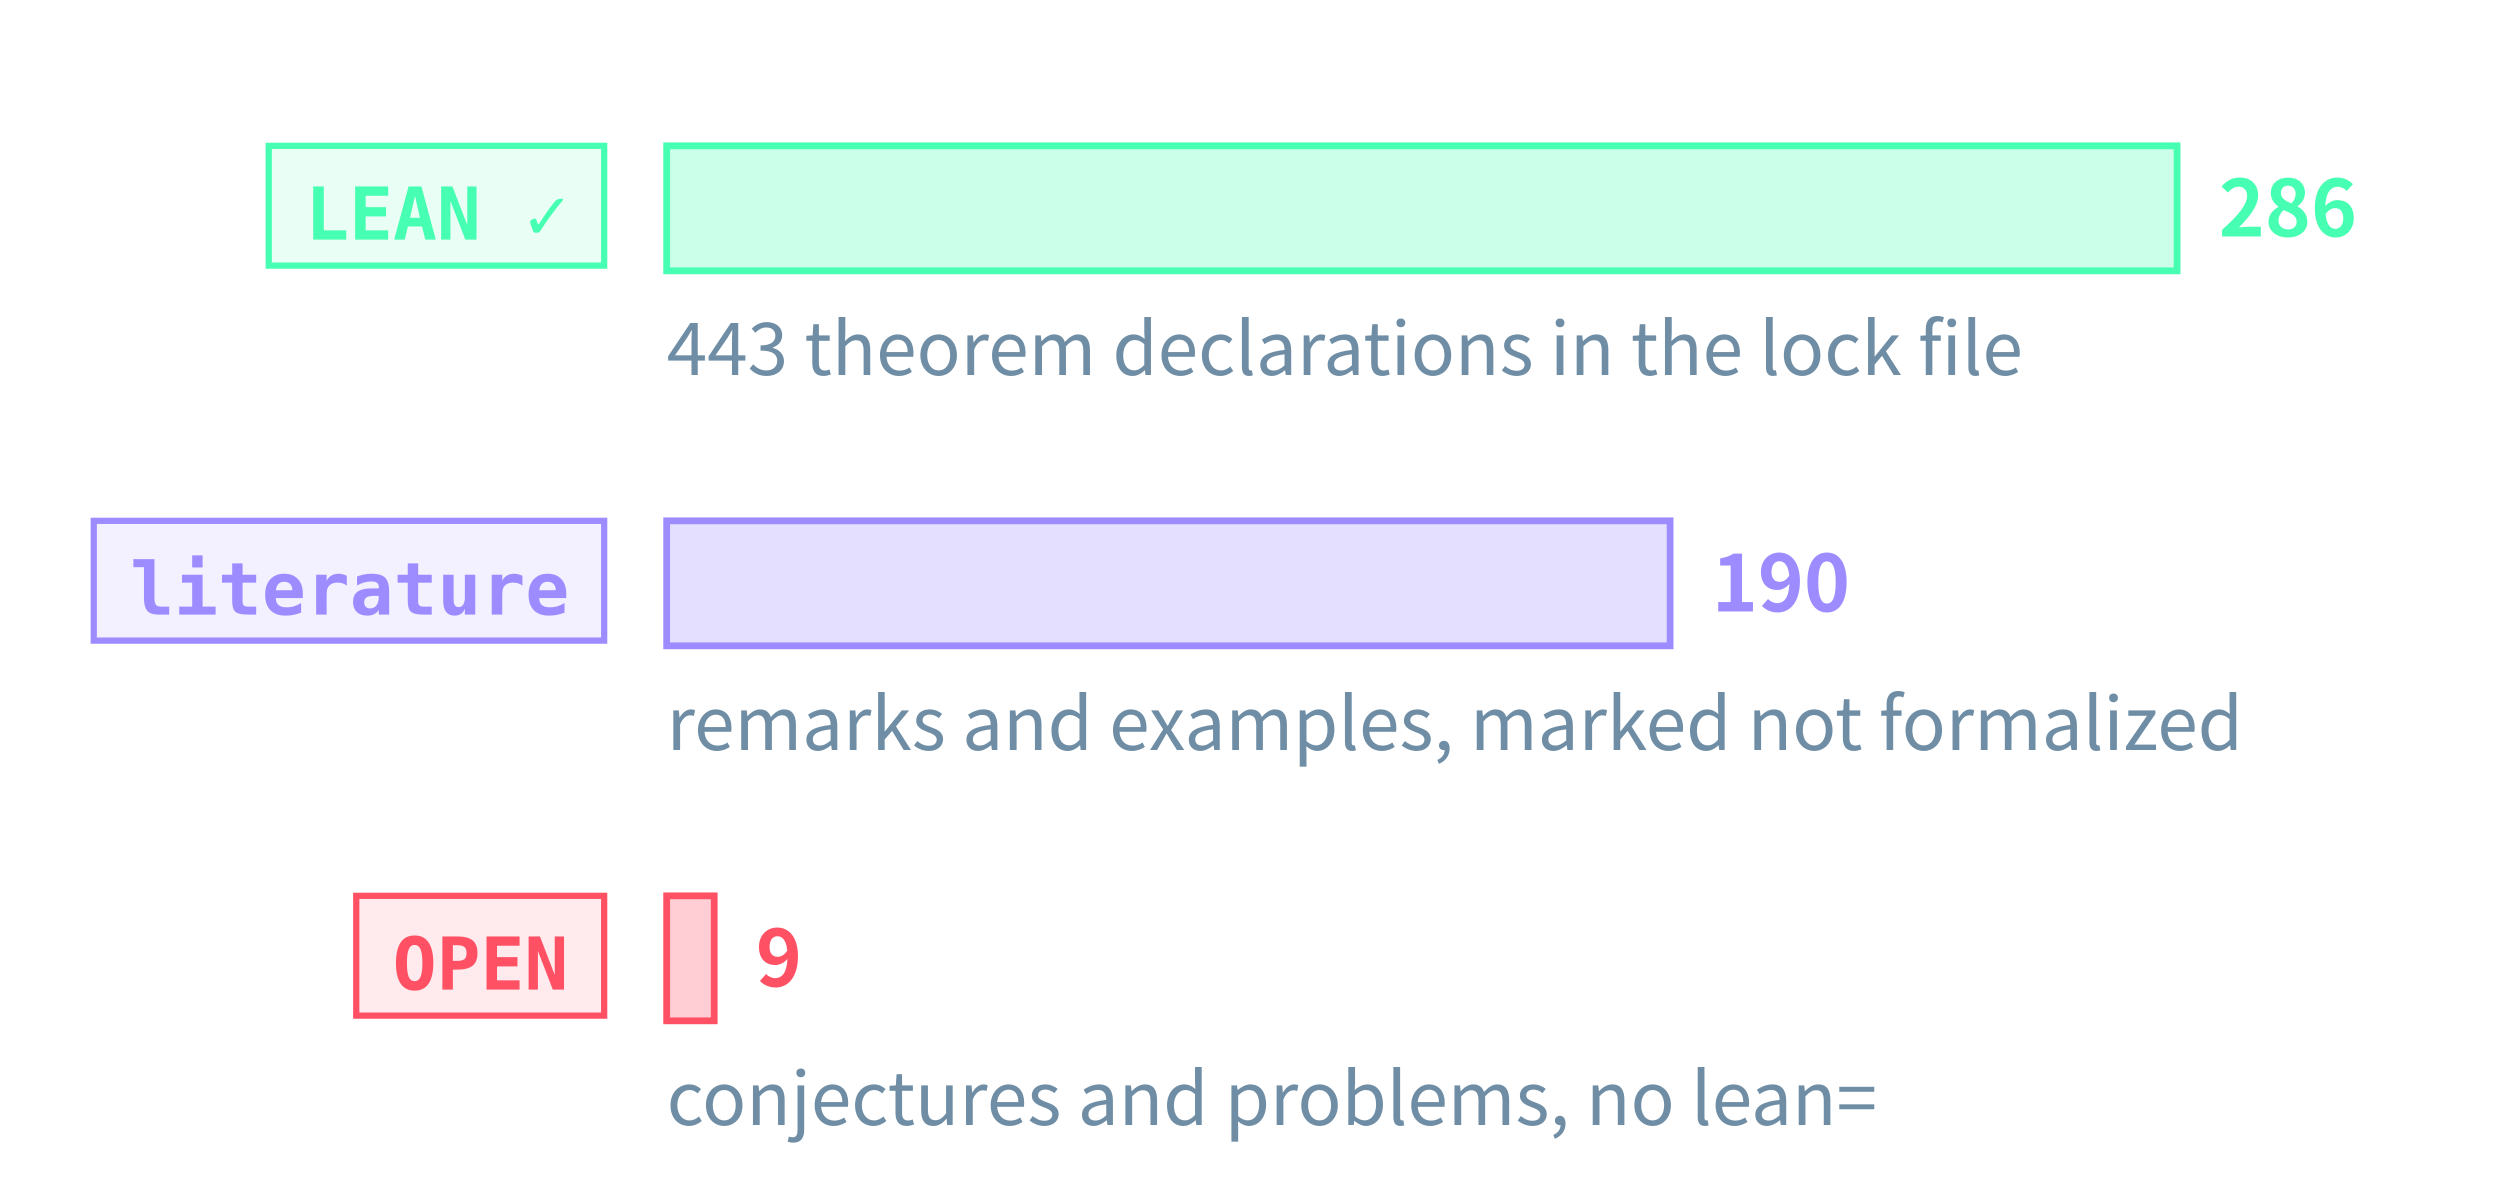
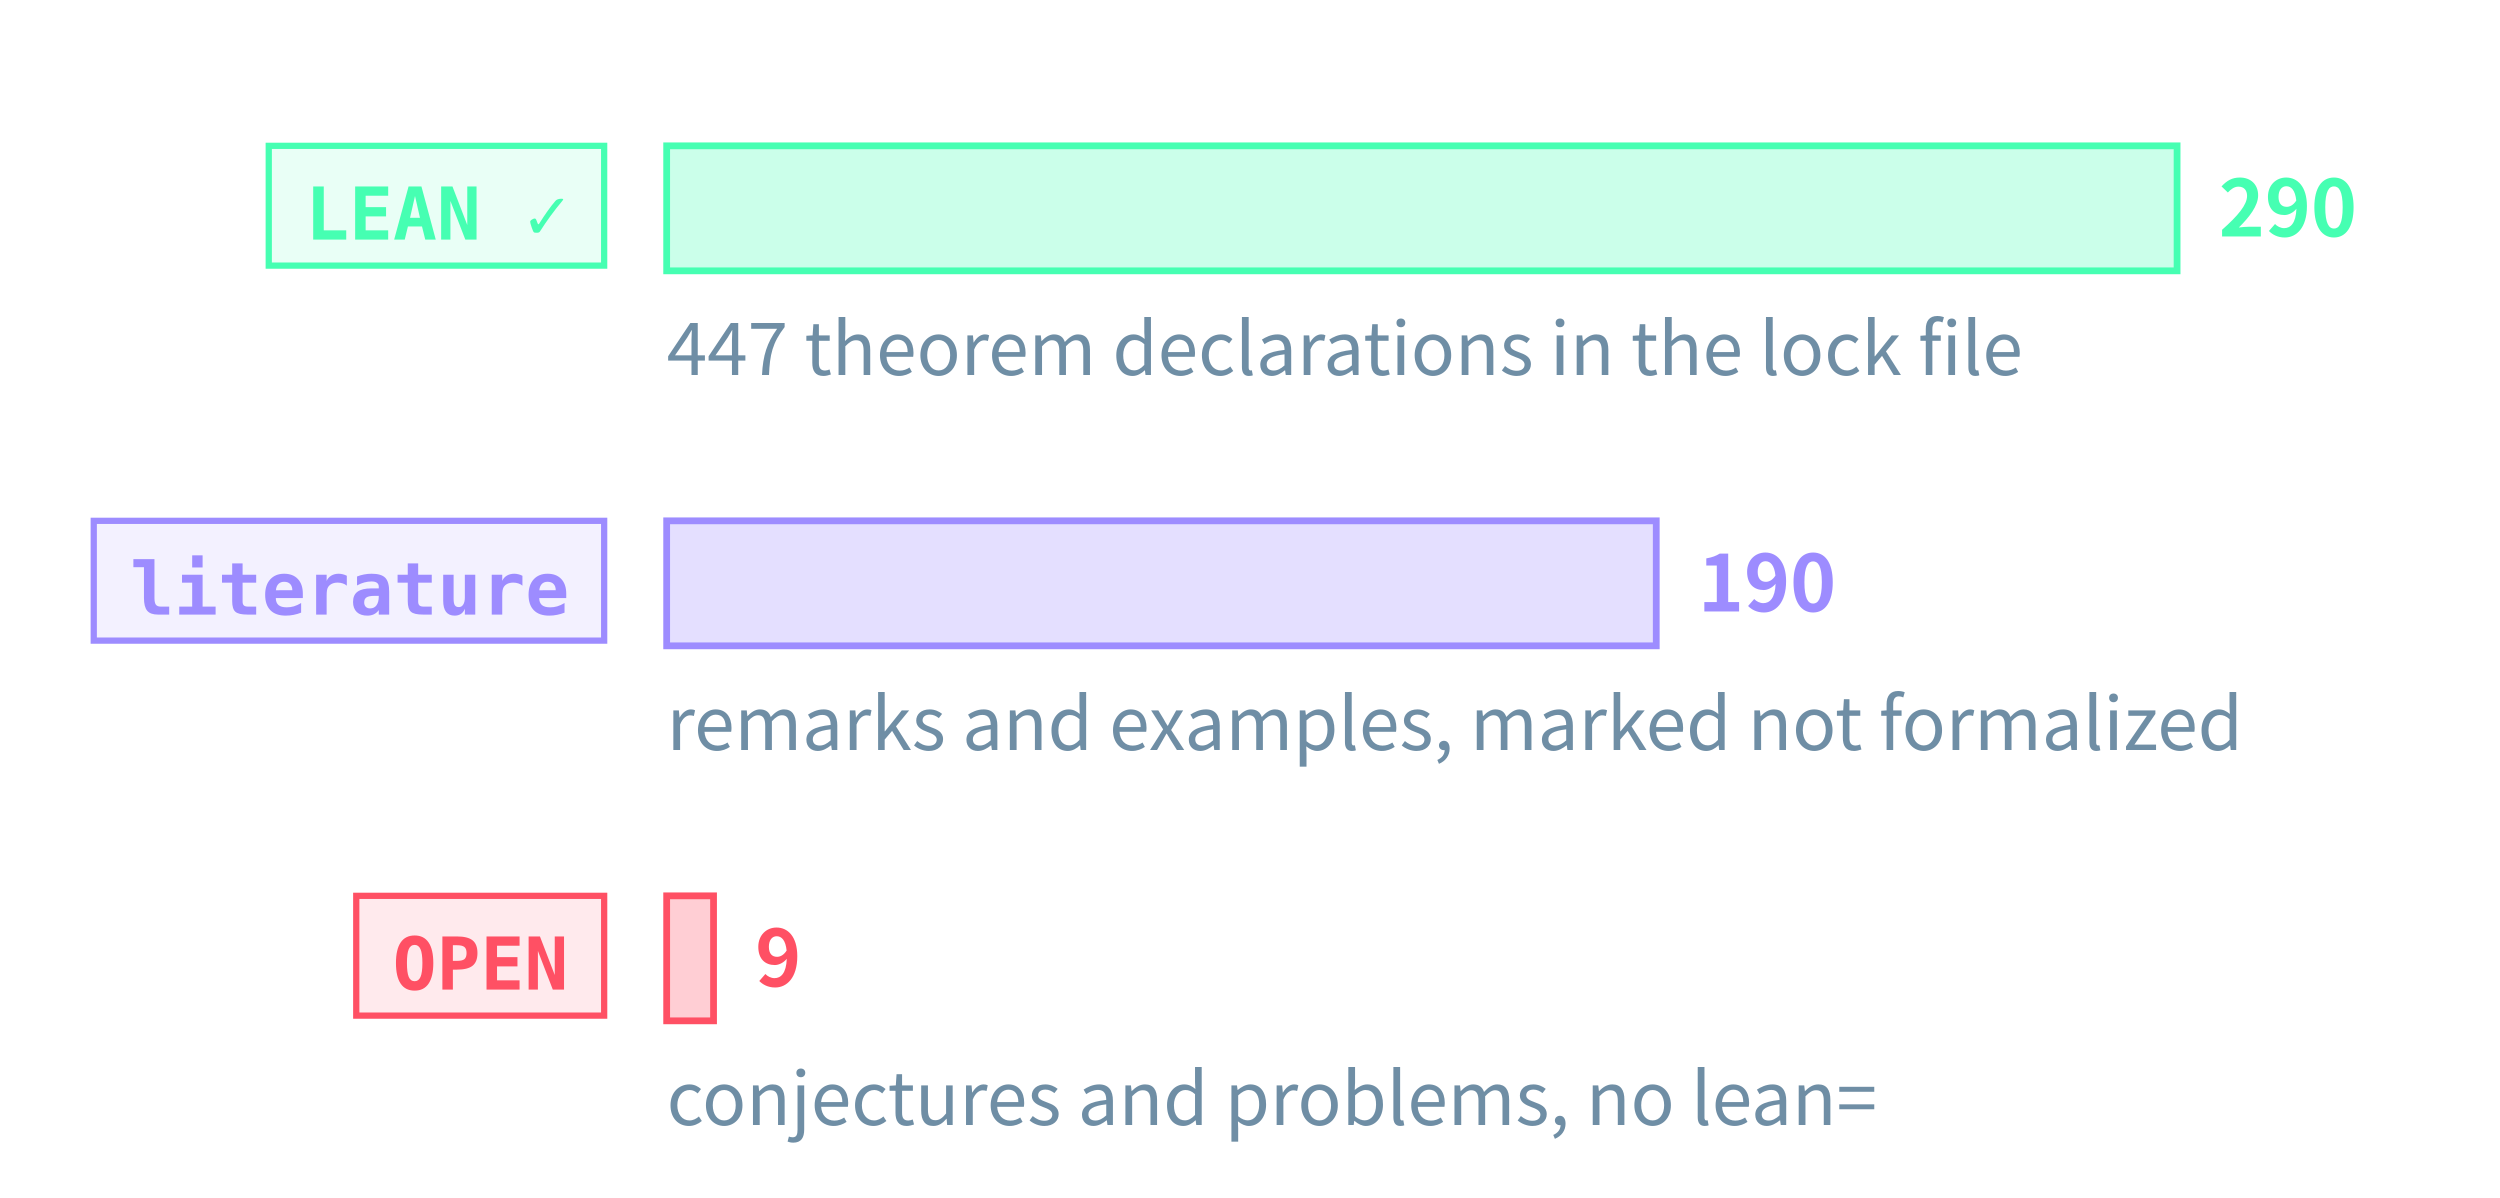
<svg xmlns="http://www.w3.org/2000/svg" class="tr-fig" data-tr-fig="prelude-three-tiers" data-lang="en" viewBox="0 0 480 230" width="480" height="230" font-family="'Noto Sans SC', 'Noto Sans CJK SC', 'Source Sans 3', 'PingFang SC', 'Microsoft YaHei', system-ui, sans-serif" role="img" aria-label="Three bars, each with a tag. The top bar is green, tagged LEAN ✓: the theorems, lemmas, propositions and corollaries with a Lean reference, the longest. The middle bar is violet, tagged “literature”: the remarks and examples marked as literature results. The bottom bar is red, tagged OPEN: the open conjectures and problems, very short. Each bar ends in its count; under the green bar a note gives the number of theorem declarations in the lock file.">
  <style>.ts-ink{stroke:#d4efff}.tf-ink{fill:#d4efff}.ts-dim{stroke:#6f8ea5}.tf-dim{fill:#6f8ea5}.ts-faint{stroke:#34506a}.tf-faint{fill:#34506a}.ts-edge{stroke:#143049}.tf-edge{fill:#143049}.ts-hot{stroke:#1f5d7c}.tf-hot{fill:#1f5d7c}.ts-bg{stroke:#03060c}.tf-bg{fill:#03060c}.ts-panel{stroke:#07101b}.tf-panel{fill:#07101b}.ts-sheet{stroke:#050c16}.tf-sheet{fill:#050c16}.ts-cyan{stroke:#19f0ff}.tf-cyan{fill:#19f0ff}.ts-magenta{stroke:#ff2fd0}.tf-magenta{fill:#ff2fd0}.ts-amber{stroke:#ffc83d}.tf-amber{fill:#ffc83d}.ts-violet{stroke:#9d8cff}.tf-violet{fill:#9d8cff}.ts-ok{stroke:#46ffb2}.tf-ok{fill:#46ffb2}.ts-warn{stroke:#ff5064}.tf-warn{fill:#ff5064}.ts-blue{stroke:#2a7bff}.tf-blue{fill:#2a7bff}.ts-orange{stroke:#ff8a3c}.tf-orange{fill:#ff8a3c}.ts-sigma{stroke:#cfe3ff}.tf-sigma{fill:#cfe3ff}</style>
  <rect x="51.6" y="28" width="64.4" height="23" class="ts-ok tf-ok" stroke-width="1.2" fill-opacity="0.12" />
  <text class="tf-ok tr-fig-mono" x="58.6" y="46" font-size="14" font-family="'JetBrains Mono', 'DejaVu Sans Mono', ui-monospace, Menlo, Consolas, monospace" font-weight="600">LEAN ✓</text>
  <rect x="128" y="28" width="290" height="24" class="ts-ok tf-ok" stroke-width="1.3" fill-opacity="0.28" />
-   <text class="tf-ok" x="426" y="45.4" font-size="15" font-weight="600">286</text>
+   <text class="tf-ok" x="426" y="45.4" font-size="15" font-weight="600">290</text>
  <rect x="18" y="100" width="98" height="23" class="ts-violet tf-violet" stroke-width="1.2" fill-opacity="0.12" />
  <text class="tf-violet tr-fig-mono" x="25" y="118" font-size="14" font-family="'JetBrains Mono', 'DejaVu Sans Mono', ui-monospace, Menlo, Consolas, monospace" font-weight="600">literature</text>
-   <rect x="128" y="100" width="192.66" height="24" class="ts-violet tf-violet" stroke-width="1.3" fill-opacity="0.28" />
-   <text class="tf-violet" x="328.66" y="117.4" font-size="15" font-weight="600">190</text>
+   <rect x="128" y="100" width="190" height="24" class="ts-violet tf-violet" stroke-width="1.3" fill-opacity="0.28" />
+   <text class="tf-violet" x="326" y="117.4" font-size="15" font-weight="600">190</text>
  <rect x="68.4" y="172" width="47.6" height="23" class="ts-warn tf-warn" stroke-width="1.2" fill-opacity="0.12" />
  <text class="tf-warn tr-fig-mono" x="75.4" y="190" font-size="14" font-family="'JetBrains Mono', 'DejaVu Sans Mono', ui-monospace, Menlo, Consolas, monospace" font-weight="600">OPEN</text>
-   <rect x="128" y="172" width="9.13" height="24" class="ts-warn tf-warn" stroke-width="1.3" fill-opacity="0.28" />
-   <text class="tf-warn" x="145.13" y="189.4" font-size="15" font-weight="600">9</text>
-   <text class="tf-dim" x="128" y="72" font-size="14">443 theorem declarations in the lock file</text>
+   <rect x="128" y="172" width="9" height="24" class="ts-warn tf-warn" stroke-width="1.3" fill-opacity="0.28" />
+   <text class="tf-warn" x="145" y="189.4" font-size="15" font-weight="600">9</text>
+   <text class="tf-dim" x="128" y="72" font-size="14">447 theorem declarations in the lock file</text>
  <text class="tf-dim" x="128" y="144" font-size="14">remarks and examples, marked not formalized</text>
  <text class="tf-dim" x="128" y="216" font-size="14">conjectures and problems, no lean=</text>
</svg>
